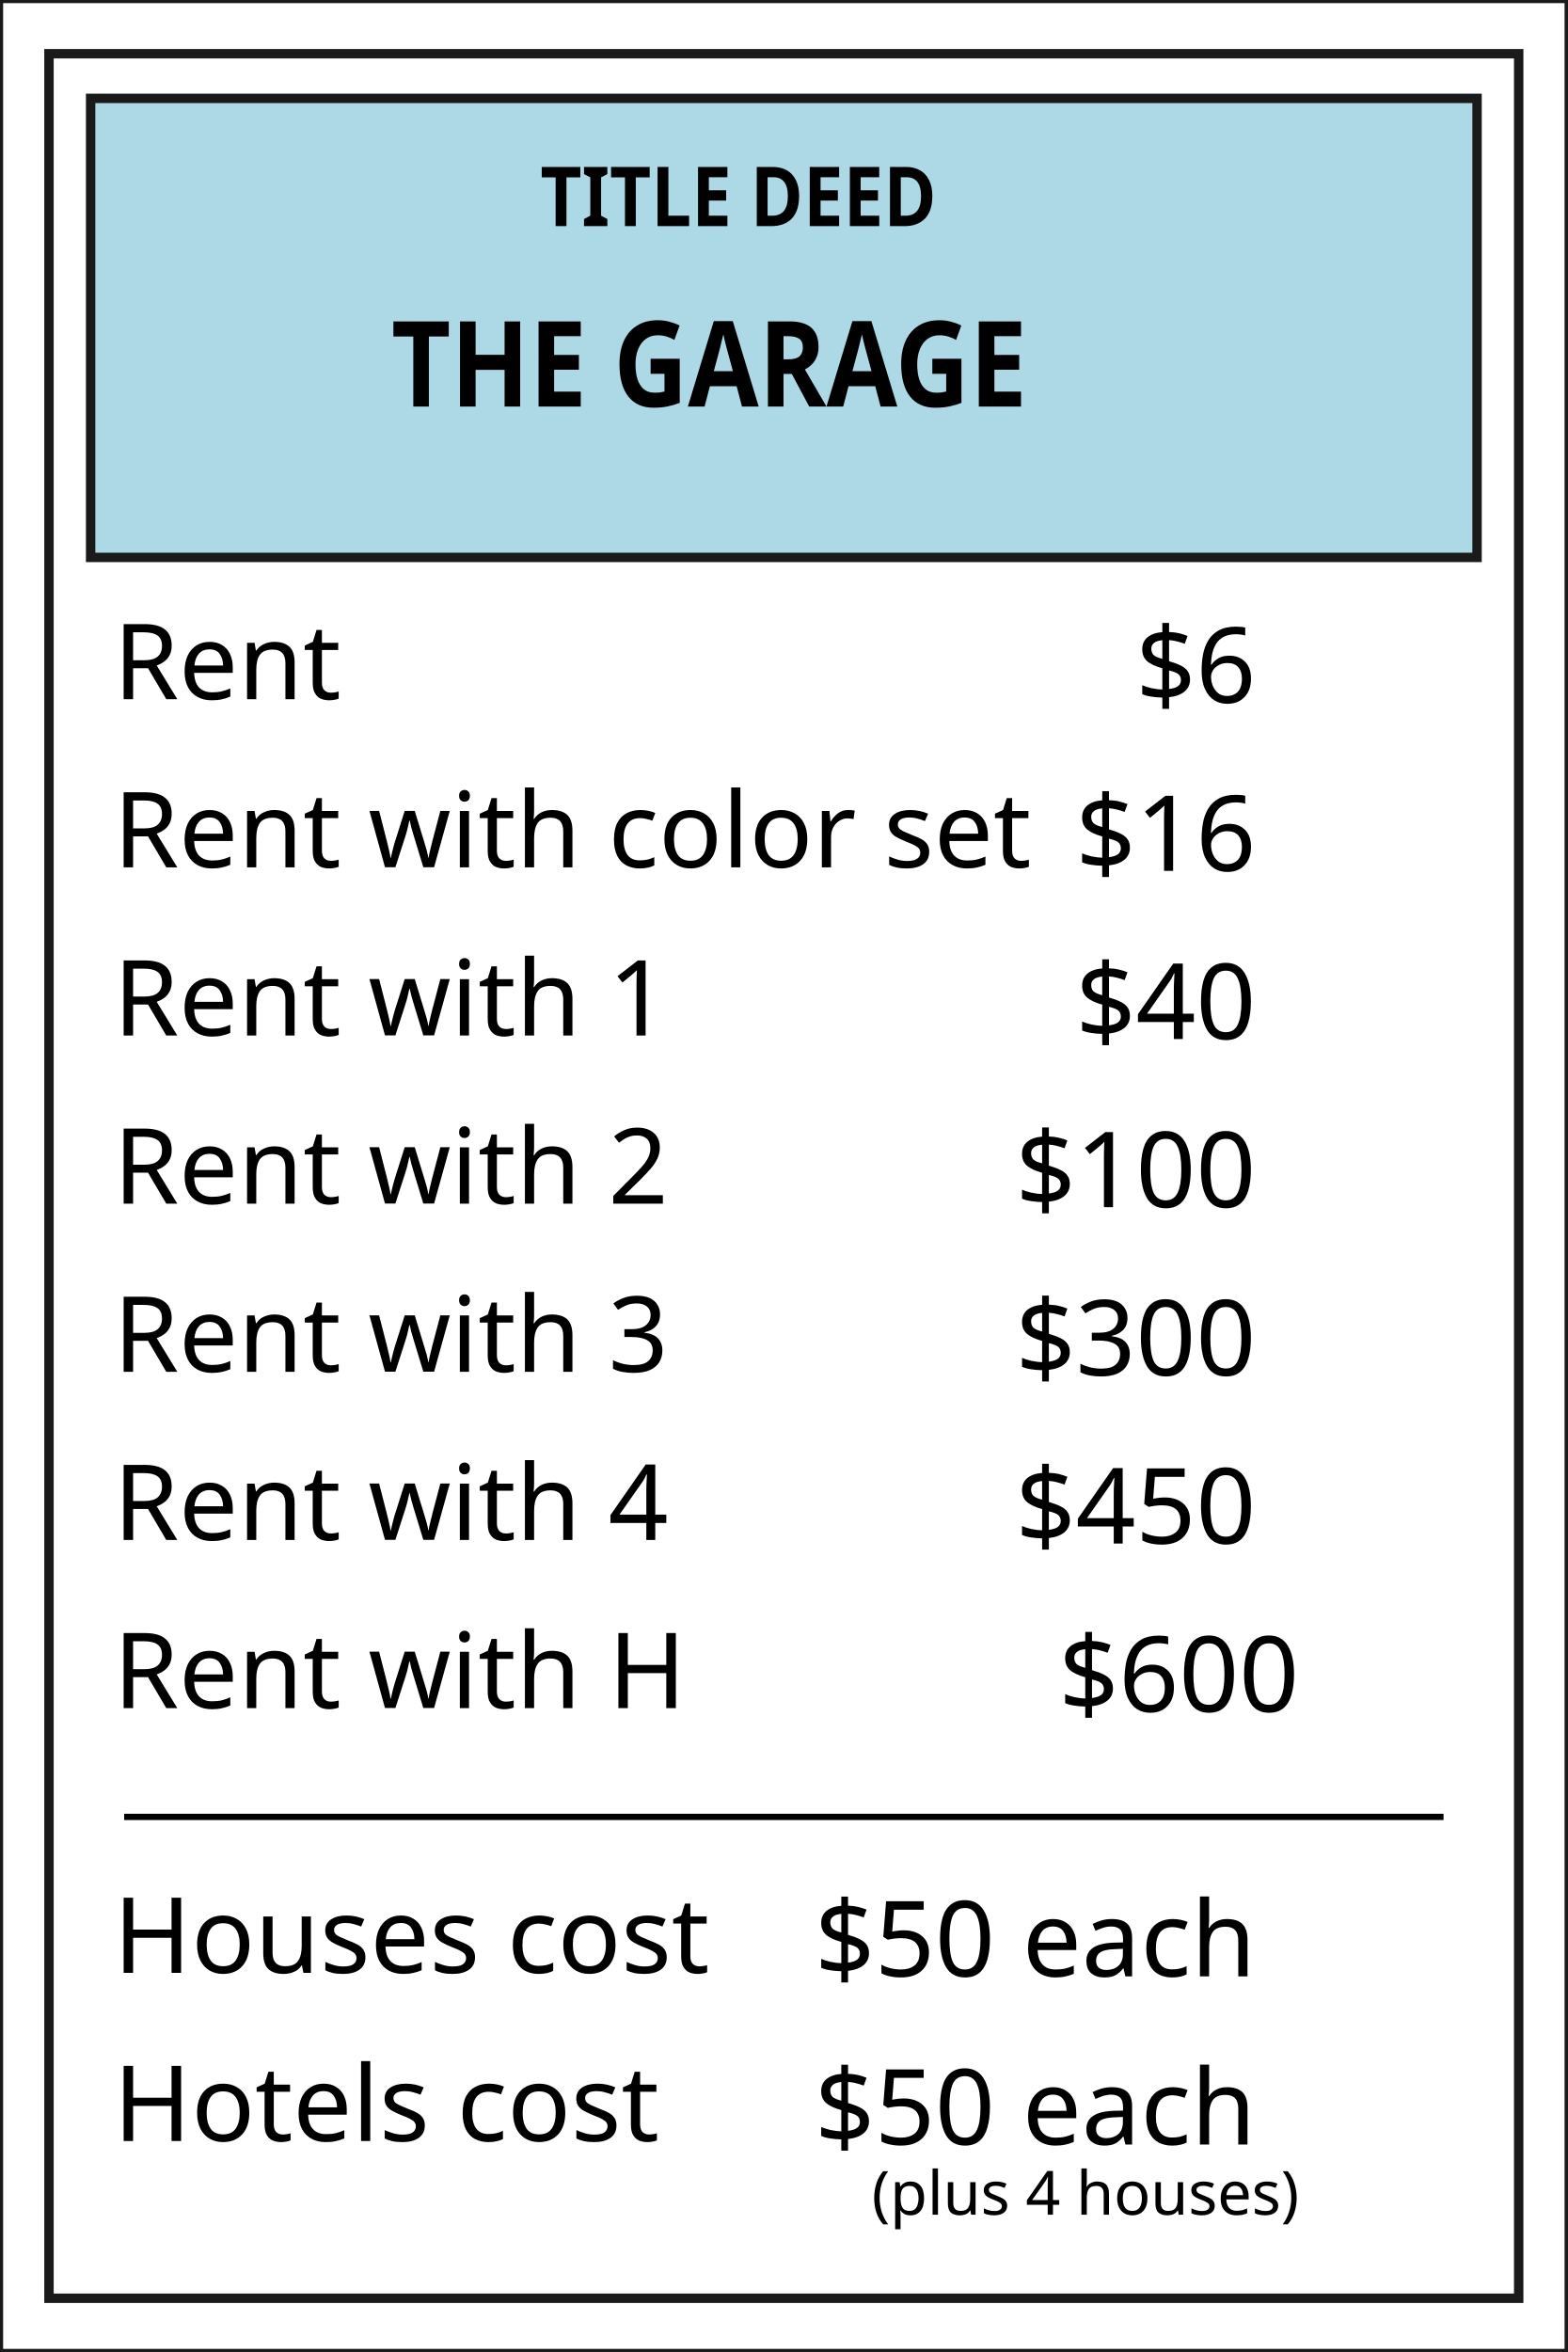
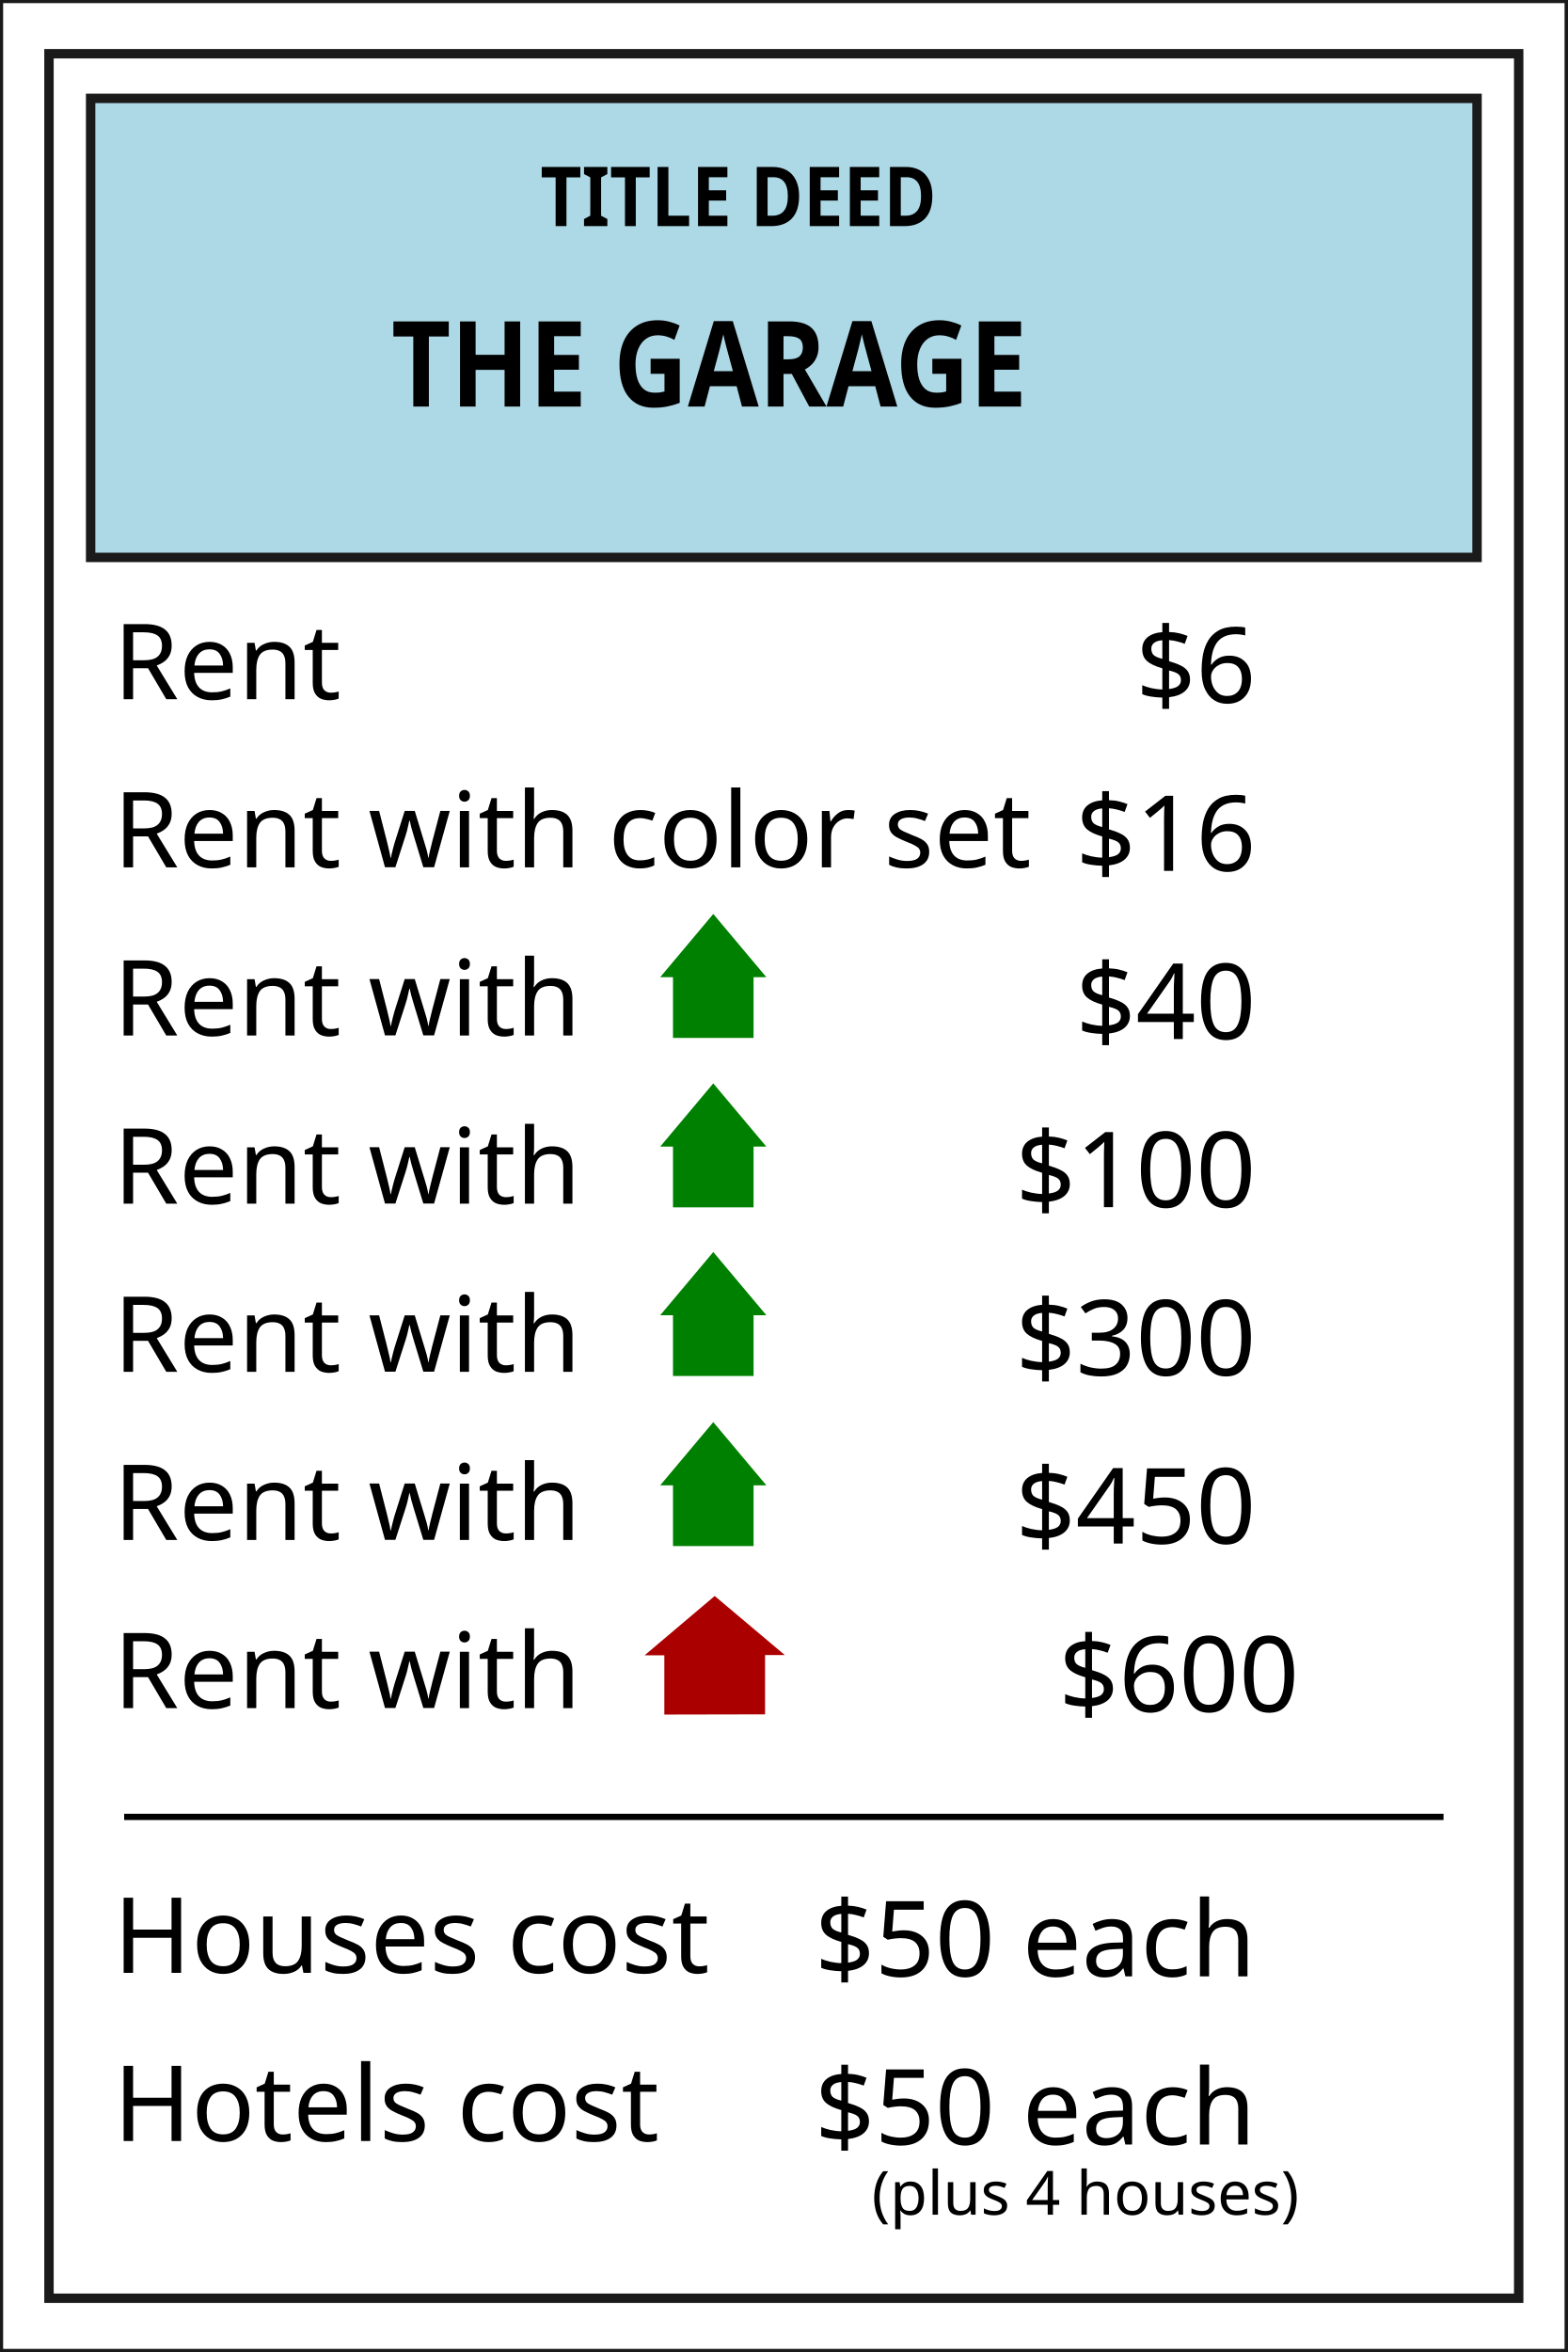
<svg xmlns="http://www.w3.org/2000/svg" width="200mm" height="300mm" viewBox="0 0 200 300" version="1.1" id="svg1">
  <defs id="defs1">
    <linearGradient id="swatch1">
      <stop style="stop-color:#ffff00;stop-opacity:1;" offset="0" id="stop1" />
    </linearGradient>
  </defs>
  <g id="layer1">
    <rect style="fill:#ffffff;stroke:#1a1a1a;stroke-width:0.8;paint-order:markers fill stroke" id="rect2" width="200" height="300" x="0" y="0" />
    <rect style="fill:none;stroke:#1a1a1a;stroke-width:1.2;stroke-dasharray:none;paint-order:stroke fill markers" id="rect1" width="187.501" height="286.291" x="6.249" y="6.854" />
    <rect style="fill:#add8e6;stroke:#1a1a1a;stroke-width:1.2;stroke-dasharray:none;paint-order:markers fill stroke;fill-opacity:1" id="rect1-3" width="176.875" height="58.551" x="11.562" y="12.548" />
    <g id="g17" transform="translate(0.9512508,3.604096)">
      <text xml:space="preserve" style="font-style:normal;font-weight:normal;font-size:10.583px;line-height:1.6;font-family:sans-serif;fill:#000000;fill-opacity:1;stroke:none;stroke-width:0.265" x="13.529" y="85.576" id="text1">
        <tspan id="tspan38" x="13.529" y="85.576" style="font-style:normal;font-variant:normal;font-weight:normal;font-stretch:normal;font-size:13.406px;line-height:1.6;font-family:Sans;-inkscape-font-specification:'Sans, Normal';font-variant-ligatures:normal;font-variant-caps:normal;font-variant-numeric:normal;font-variant-east-asian:normal">Rent</tspan>
        <tspan id="tspan39" x="13.529" y="107.025" style="font-style:normal;font-variant:normal;font-weight:normal;font-stretch:normal;font-size:13.406px;line-height:1.6;font-family:Sans;-inkscape-font-specification:'Sans, Normal';font-variant-ligatures:normal;font-variant-caps:normal;font-variant-numeric:normal;font-variant-east-asian:normal">Rent with color set</tspan>
-         <tspan id="tspan40" x="13.529" y="128.474" style="font-style:normal;font-variant:normal;font-weight:normal;font-stretch:normal;font-size:13.406px;line-height:1.6;font-family:Sans;-inkscape-font-specification:'Sans, Normal';font-variant-ligatures:normal;font-variant-caps:normal;font-variant-numeric:normal;font-variant-east-asian:normal">Rent with 1</tspan>
-         <tspan id="tspan41" x="13.529" y="149.923" style="font-style:normal;font-variant:normal;font-weight:normal;font-stretch:normal;font-size:13.406px;line-height:1.6;font-family:Sans;-inkscape-font-specification:'Sans, Normal';font-variant-ligatures:normal;font-variant-caps:normal;font-variant-numeric:normal;font-variant-east-asian:normal">Rent with 2</tspan>
-         <tspan id="tspan42" x="13.529" y="171.372" style="font-style:normal;font-variant:normal;font-weight:normal;font-stretch:normal;font-size:13.406px;line-height:1.6;font-family:Sans;-inkscape-font-specification:'Sans, Normal';font-variant-ligatures:normal;font-variant-caps:normal;font-variant-numeric:normal;font-variant-east-asian:normal">Rent with 3</tspan>
-         <tspan id="tspan43" x="13.529" y="192.821" style="font-style:normal;font-variant:normal;font-weight:normal;font-stretch:normal;font-size:13.406px;line-height:1.6;font-family:Sans;-inkscape-font-specification:'Sans, Normal';font-variant-ligatures:normal;font-variant-caps:normal;font-variant-numeric:normal;font-variant-east-asian:normal">Rent with 4</tspan>
-         <tspan id="tspan44" x="13.529" y="214.27" style="font-style:normal;font-variant:normal;font-weight:normal;font-stretch:normal;font-size:13.406px;line-height:1.6;font-family:Sans;-inkscape-font-specification:'Sans, Normal';font-variant-ligatures:normal;font-variant-caps:normal;font-variant-numeric:normal;font-variant-east-asian:normal">Rent with H</tspan>
+         <tspan id="tspan40" x="13.529" y="128.474" style="font-style:normal;font-variant:normal;font-weight:normal;font-stretch:normal;font-size:13.406px;line-height:1.6;font-family:Sans;-inkscape-font-specification:'Sans, Normal';font-variant-ligatures:normal;font-variant-caps:normal;font-variant-numeric:normal;font-variant-east-asian:normal">Rent with </tspan>
+         <tspan id="tspan41" x="13.529" y="149.923" style="font-style:normal;font-variant:normal;font-weight:normal;font-stretch:normal;font-size:13.406px;line-height:1.6;font-family:Sans;-inkscape-font-specification:'Sans, Normal';font-variant-ligatures:normal;font-variant-caps:normal;font-variant-numeric:normal;font-variant-east-asian:normal">Rent with </tspan>
+         <tspan id="tspan42" x="13.529" y="171.372" style="font-style:normal;font-variant:normal;font-weight:normal;font-stretch:normal;font-size:13.406px;line-height:1.6;font-family:Sans;-inkscape-font-specification:'Sans, Normal';font-variant-ligatures:normal;font-variant-caps:normal;font-variant-numeric:normal;font-variant-east-asian:normal">Rent with </tspan>
+         <tspan id="tspan43" x="13.529" y="192.821" style="font-style:normal;font-variant:normal;font-weight:normal;font-stretch:normal;font-size:13.406px;line-height:1.6;font-family:Sans;-inkscape-font-specification:'Sans, Normal';font-variant-ligatures:normal;font-variant-caps:normal;font-variant-numeric:normal;font-variant-east-asian:normal">Rent with </tspan>
+         <tspan id="tspan44" x="13.529" y="214.27" style="font-style:normal;font-variant:normal;font-weight:normal;font-stretch:normal;font-size:13.406px;line-height:1.6;font-family:Sans;-inkscape-font-specification:'Sans, Normal';font-variant-ligatures:normal;font-variant-caps:normal;font-variant-numeric:normal;font-variant-east-asian:normal">Rent with </tspan>
      </text>
      <text xml:space="preserve" style="font-style:normal;font-weight:normal;font-size:10.583px;line-height:1.6;font-family:sans-serif;text-align:end;text-anchor:end;fill:#000000;fill-opacity:1;stroke:none;stroke-width:0.265" x="184.047" y="86.026" id="text11">
        <tspan id="tspan11" style="font-style:normal;font-variant:normal;font-weight:normal;font-stretch:normal;font-size:13.406px;line-height:1.6;font-family:Sans;-inkscape-font-specification:'Sans, Normal';font-variant-ligatures:normal;font-variant-caps:normal;font-variant-numeric:normal;font-variant-east-asian:normal;text-align:end;text-anchor:end;stroke-width:0.265" x="184.047" y="86.026">$6</tspan>
        <tspan style="font-style:normal;font-variant:normal;font-weight:normal;font-stretch:normal;font-size:13.406px;line-height:1.6;font-family:Sans;-inkscape-font-specification:'Sans, Normal';font-variant-ligatures:normal;font-variant-caps:normal;font-variant-numeric:normal;font-variant-east-asian:normal;text-align:end;text-anchor:end;stroke-width:0.265" x="184.047" y="107.475" id="tspan12">$16</tspan>
        <tspan style="font-style:normal;font-variant:normal;font-weight:normal;font-stretch:normal;font-size:13.406px;line-height:1.6;font-family:Sans;-inkscape-font-specification:'Sans, Normal';font-variant-ligatures:normal;font-variant-caps:normal;font-variant-numeric:normal;font-variant-east-asian:normal;text-align:end;text-anchor:end;stroke-width:0.265" x="184.047" y="128.924" id="tspan13">$40</tspan>
        <tspan style="font-style:normal;font-variant:normal;font-weight:normal;font-stretch:normal;font-size:13.406px;line-height:1.6;font-family:Sans;-inkscape-font-specification:'Sans, Normal';font-variant-ligatures:normal;font-variant-caps:normal;font-variant-numeric:normal;font-variant-east-asian:normal;text-align:end;text-anchor:end;stroke-width:0.265" x="184.047" y="150.373" id="tspan14">$100</tspan>
        <tspan style="font-style:normal;font-variant:normal;font-weight:normal;font-stretch:normal;font-size:13.406px;line-height:1.6;font-family:Sans;-inkscape-font-specification:'Sans, Normal';font-variant-ligatures:normal;font-variant-caps:normal;font-variant-numeric:normal;font-variant-east-asian:normal;text-align:end;text-anchor:end;stroke-width:0.265" x="184.047" y="171.822" id="tspan15">$300</tspan>
        <tspan style="font-style:normal;font-variant:normal;font-weight:normal;font-stretch:normal;font-size:13.406px;line-height:1.6;font-family:Sans;-inkscape-font-specification:'Sans, Normal';font-variant-ligatures:normal;font-variant-caps:normal;font-variant-numeric:normal;font-variant-east-asian:normal;text-align:end;text-anchor:end;stroke-width:0.265" x="184.047" y="193.271" id="tspan16">$450</tspan>
        <tspan style="font-style:normal;font-variant:normal;font-weight:normal;font-stretch:normal;font-size:13.406px;line-height:1.6;font-family:Sans;-inkscape-font-specification:'Sans, Normal';font-variant-ligatures:normal;font-variant-caps:normal;font-variant-numeric:normal;font-variant-east-asian:normal;text-align:end;text-anchor:end;stroke-width:0.265" x="184.047" y="214.72" id="tspan17">$600</tspan>
      </text>
    </g>
    <g id="g17-3" transform="translate(0.9512508,166.0587)">
      <text xml:space="preserve" style="font-style:normal;font-variant:normal;font-weight:normal;font-stretch:normal;font-size:13.406px;line-height:1.6;font-family:sans-serif;-inkscape-font-specification:'sans-serif, Normal';font-variant-ligatures:normal;font-variant-caps:normal;font-variant-numeric:normal;font-variant-east-asian:normal;fill:#000000;fill-opacity:1;stroke:none;stroke-width:0.265" x="13.529" y="85.576" id="text1-8">
        <tspan id="tspan1-1" style="font-style:normal;font-variant:normal;font-weight:normal;font-stretch:normal;font-size:13.406px;line-height:1.6;font-family:sans-serif;-inkscape-font-specification:'sans-serif, Normal';font-variant-ligatures:normal;font-variant-caps:normal;font-variant-numeric:normal;font-variant-east-asian:normal;stroke-width:0.265" x="13.529" y="85.576">Houses cost</tspan>
        <tspan style="font-style:normal;font-variant:normal;font-weight:normal;font-stretch:normal;font-size:13.406px;line-height:1.6;font-family:sans-serif;-inkscape-font-specification:'sans-serif, Normal';font-variant-ligatures:normal;font-variant-caps:normal;font-variant-numeric:normal;font-variant-east-asian:normal;stroke-width:0.265" x="13.529" y="107.025" id="tspan8-4">Hotels cost</tspan>
      </text>
      <text xml:space="preserve" style="font-style:normal;font-weight:normal;font-size:10.583px;line-height:0;font-family:sans-serif;text-align:end;text-anchor:end;fill:#000000;fill-opacity:1;stroke:none;stroke-width:0.265" x="184.047" y="86.026" id="text11-9">
        <tspan style="font-style:normal;font-variant:normal;font-weight:normal;font-stretch:normal;font-size:13.406px;line-height:1.6;font-family:Sans;-inkscape-font-specification:'Sans, Normal';font-variant-ligatures:normal;font-variant-caps:normal;font-variant-numeric:normal;font-variant-east-asian:normal;text-align:end;text-anchor:end;stroke-width:0.265" id="tspan47" x="184.047" y="86.026">$50 each</tspan>
        <tspan style="font-style:normal;font-variant:normal;font-weight:normal;font-stretch:normal;font-size:13.406px;line-height:1.6;font-family:Sans;-inkscape-font-specification:'Sans, Normal';font-variant-ligatures:normal;font-variant-caps:normal;font-variant-numeric:normal;font-variant-east-asian:normal;text-align:end;text-anchor:end;stroke-width:0.265" id="tspan48" x="184.047" y="107.475">$50 each</tspan>
        <tspan style="font-size:7.761px;line-height:1.25;text-align:end;letter-spacing:0px;text-anchor:end;stroke-width:0.265" x="184.047" y="121.428" id="tspan23" dy="-5">(plus 4 houses)</tspan>
      </text>
    </g>
    <path style="fill:none;stroke:#000000;stroke-width:0.8;stroke-linecap:butt;stroke-linejoin:miter;stroke-dasharray:none;stroke-opacity:1" d="M 15.84,231.747 H 184.16" id="path23" />
    <text xml:space="preserve" style="font-style:normal;font-variant:normal;font-weight:normal;font-stretch:normal;font-size:9.834px;font-family:sans-serif;-inkscape-font-specification:'sans-serif, ';font-variant-ligatures:normal;font-variant-caps:normal;font-variant-numeric:normal;font-variant-east-asian:normal;fill:#000000;fill-opacity:1;stroke:none;stroke-width:0.246" x="107.771" y="26.802" id="text49" transform="scale(0.9291767,1.076222)">
      <tspan id="tspan49" style="font-style:normal;font-variant:normal;font-weight:bold;font-stretch:normal;font-size:9.834px;font-family:Sans;-inkscape-font-specification:'Sans, Bold';font-variant-ligatures:normal;font-variant-caps:normal;font-variant-numeric:normal;font-variant-east-asian:normal;text-align:center;text-anchor:middle;stroke-width:0.246" x="107.771" y="26.802">TITLE DEED</tspan>
    </text>
    <text xml:space="preserve" style="font-style:normal;font-weight:normal;font-size:14.111px;font-family:sans-serif;fill:#000000;fill-opacity:1;stroke:none;stroke-width:0.246" x="106.648" y="48.133" id="text50" transform="scale(0.9282208,1.07733)">
      <tspan id="tspan50" style="font-weight:bold;font-size:14.111px;text-align:center;text-anchor:middle;stroke-width:0.246" x="106.648" y="48.133">THE GARAGE</tspan>
    </text>
+     <g id="g4" transform="translate(1.5016327e-4,2.9901034e-4)">
+       <g id="g3" transform="translate(2.116668,-1.115556)">
+         <rect style="fill:#008000;stroke:#008000;stroke-width:3.482;stroke-opacity:1;paint-order:markers fill stroke" id="rect3" width="6.796" height="5.906" x="85.482" y="125.856" />
+         <path style="fill:#008000;stroke:#008000;stroke-width:4.716;stroke-opacity:1;paint-order:markers fill stroke" id="path3" d="m 82.69,116.377 -5.869,0 2.935,-5.083 z" transform="matrix(0.9645672,0,0,0.6631593,11.95037,47.01294)" />
+         <text xml:space="preserve" style="font-style:normal;font-weight:normal;font-size:10.583px;font-family:sans-serif;fill:#000000;fill-opacity:1;stroke:none;stroke-width:0.265" x="88.88" y="130.846" id="text3">
+           <tspan id="tspan3" style="font-style:normal;font-variant:normal;font-weight:bold;font-stretch:normal;font-size:8.819px;font-family:Sans;-inkscape-font-specification:'Sans, Bold';font-variant-ligatures:normal;font-variant-caps:normal;font-variant-numeric:normal;font-variant-east-asian:normal;text-align:center;text-anchor:middle;fill:#ffffff;stroke-width:0.265" x="88.88" y="130.846">1</tspan>
+         </text>
+       </g>
+       <g id="g3-1" transform="translate(2.116668,20.49586)">
+         <rect style="fill:#008000;stroke:#008000;stroke-width:3.482;stroke-opacity:1;paint-order:markers fill stroke" id="rect3-2" width="6.796" height="5.906" x="85.482" y="125.856" />
+         <path style="fill:#008000;stroke:#008000;stroke-width:4.716;stroke-opacity:1;paint-order:markers fill stroke" id="path3-8" d="m 82.69,116.377 -5.869,0 2.935,-5.083 z" transform="matrix(0.9645672,0,0,0.6631593,11.95037,47.01294)" />
+         <text xml:space="preserve" style="font-style:normal;font-weight:normal;font-size:10.583px;font-family:sans-serif;fill:#000000;fill-opacity:1;stroke:none;stroke-width:0.265" x="88.88" y="130.846" id="text3-9">
+           <tspan id="tspan3-4" style="font-style:normal;font-variant:normal;font-weight:bold;font-stretch:normal;font-size:8.819px;font-family:Sans;-inkscape-font-specification:'Sans, Bold';font-variant-ligatures:normal;font-variant-caps:normal;font-variant-numeric:normal;font-variant-east-asian:normal;text-align:center;text-anchor:middle;fill:#ffffff;stroke-width:0.265" x="88.88" y="130.846">2</tspan>
+         </text>
+       </g>
+       <g id="g3-1-2" transform="translate(2.116669,42.00314)">
+         <rect style="fill:#008000;stroke:#008000;stroke-width:3.482;stroke-opacity:1;paint-order:markers fill stroke" id="rect3-2-2" width="6.796" height="5.906" x="85.482" y="125.856" />
+         <path style="fill:#008000;stroke:#008000;stroke-width:4.716;stroke-opacity:1;paint-order:markers fill stroke" id="path3-8-9" d="m 82.69,116.377 -5.869,0 2.935,-5.083 z" transform="matrix(0.9645672,0,0,0.6631593,11.95037,47.01294)" />
+         <text xml:space="preserve" style="font-style:normal;font-variant:normal;font-weight:bold;font-stretch:normal;font-size:8.819px;font-family:Sans;-inkscape-font-specification:'Sans, Bold';font-variant-ligatures:normal;font-variant-caps:normal;font-variant-numeric:normal;font-variant-east-asian:normal;fill:#000000;fill-opacity:1;stroke:none;stroke-width:0.265" x="88.88" y="130.846" id="text3-9-5">
+           <tspan id="tspan3-4-3" style="font-style:normal;font-variant:normal;font-weight:bold;font-stretch:normal;font-size:8.819px;font-family:Sans;-inkscape-font-specification:'Sans, Bold';font-variant-ligatures:normal;font-variant-caps:normal;font-variant-numeric:normal;font-variant-east-asian:normal;text-align:center;text-anchor:middle;fill:#ffffff;stroke-width:0.265" x="88.88" y="130.846">3</tspan>
+         </text>
+       </g>
+       <g id="g3-1-2-2" transform="translate(2.116669,63.69899)">
+         <rect style="fill:#008000;stroke:#008000;stroke-width:3.482;stroke-opacity:1;paint-order:markers fill stroke" id="rect3-2-2-3" width="6.796" height="5.906" x="85.482" y="125.856" />
+         <path style="fill:#008000;stroke:#008000;stroke-width:4.716;stroke-opacity:1;paint-order:markers fill stroke" id="path3-8-9-0" d="m 82.69,116.377 -5.869,0 2.935,-5.083 z" transform="matrix(0.9645672,0,0,0.6631593,11.95037,47.01294)" />
+         <text xml:space="preserve" style="font-style:normal;font-weight:normal;font-size:10.583px;font-family:sans-serif;fill:#000000;fill-opacity:1;stroke:none;stroke-width:0.265" x="88.88" y="130.846" id="text3-9-5-2">
+           <tspan id="tspan3-4-3-6" style="font-style:normal;font-variant:normal;font-weight:bold;font-stretch:normal;font-size:8.819px;font-family:Sans;-inkscape-font-specification:'Sans, Bold';font-variant-ligatures:normal;font-variant-caps:normal;font-variant-numeric:normal;font-variant-east-asian:normal;text-align:center;text-anchor:middle;fill:#ffffff;stroke-width:0.265" x="88.88" y="130.846">4</tspan>
+         </text>
+       </g>
+       <g id="g3-1-2-2-1" transform="translate(2.297542,85.39483)">
+         <path style="fill:#aa0000;stroke:#aa0000;stroke-width:4.716;stroke-opacity:1;paint-order:markers fill stroke" id="path3-8-9-0-3" d="m 82.69,116.377 -5.869,0 2.935,-5.083 z" transform="matrix(1.273908,-0.0026233,0,0.6209572,-12.72116,52.20392)" />
+         <rect style="fill:#aa0000;stroke:#aa0000;stroke-width:3.872;stroke-opacity:1;paint-order:markers fill stroke" id="rect3-2-2-3-6" width="8.976" height="5.53" x="84.392" y="126.004" transform="matrix(0.9999979,-0.00205925,0,1,0,0)" />
+       </g>
+     </g>
  </g>
</svg>
